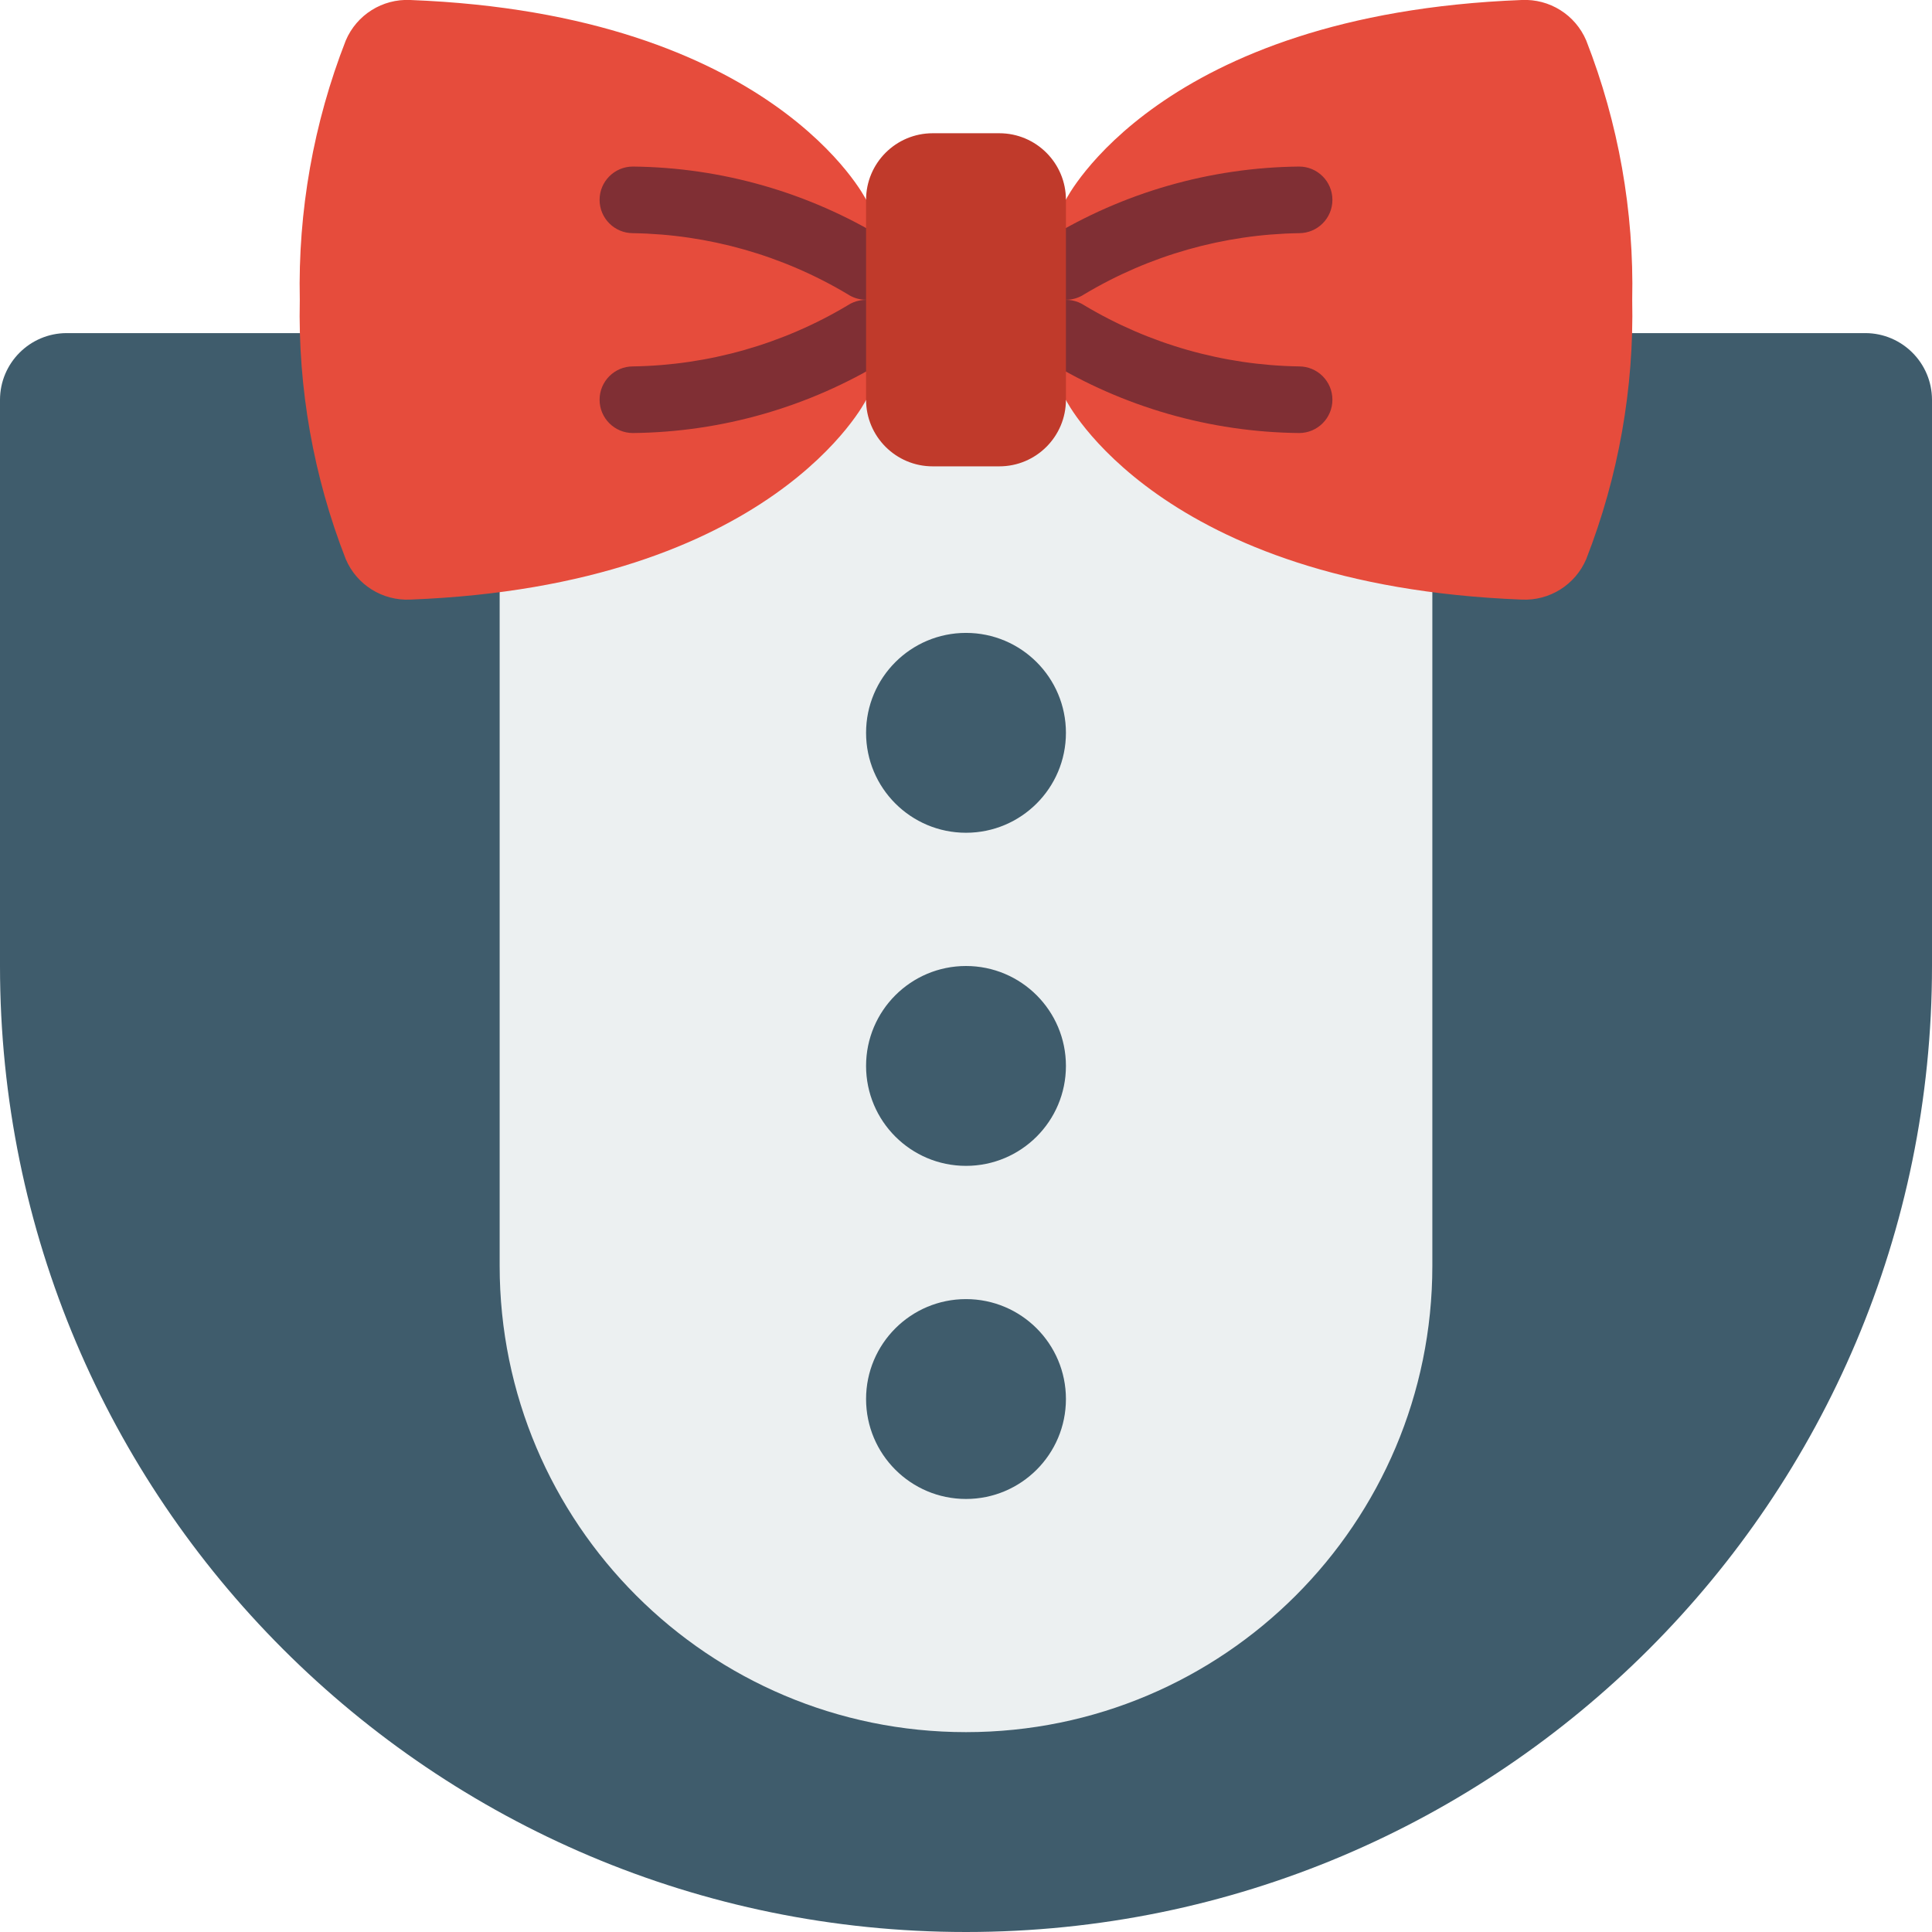
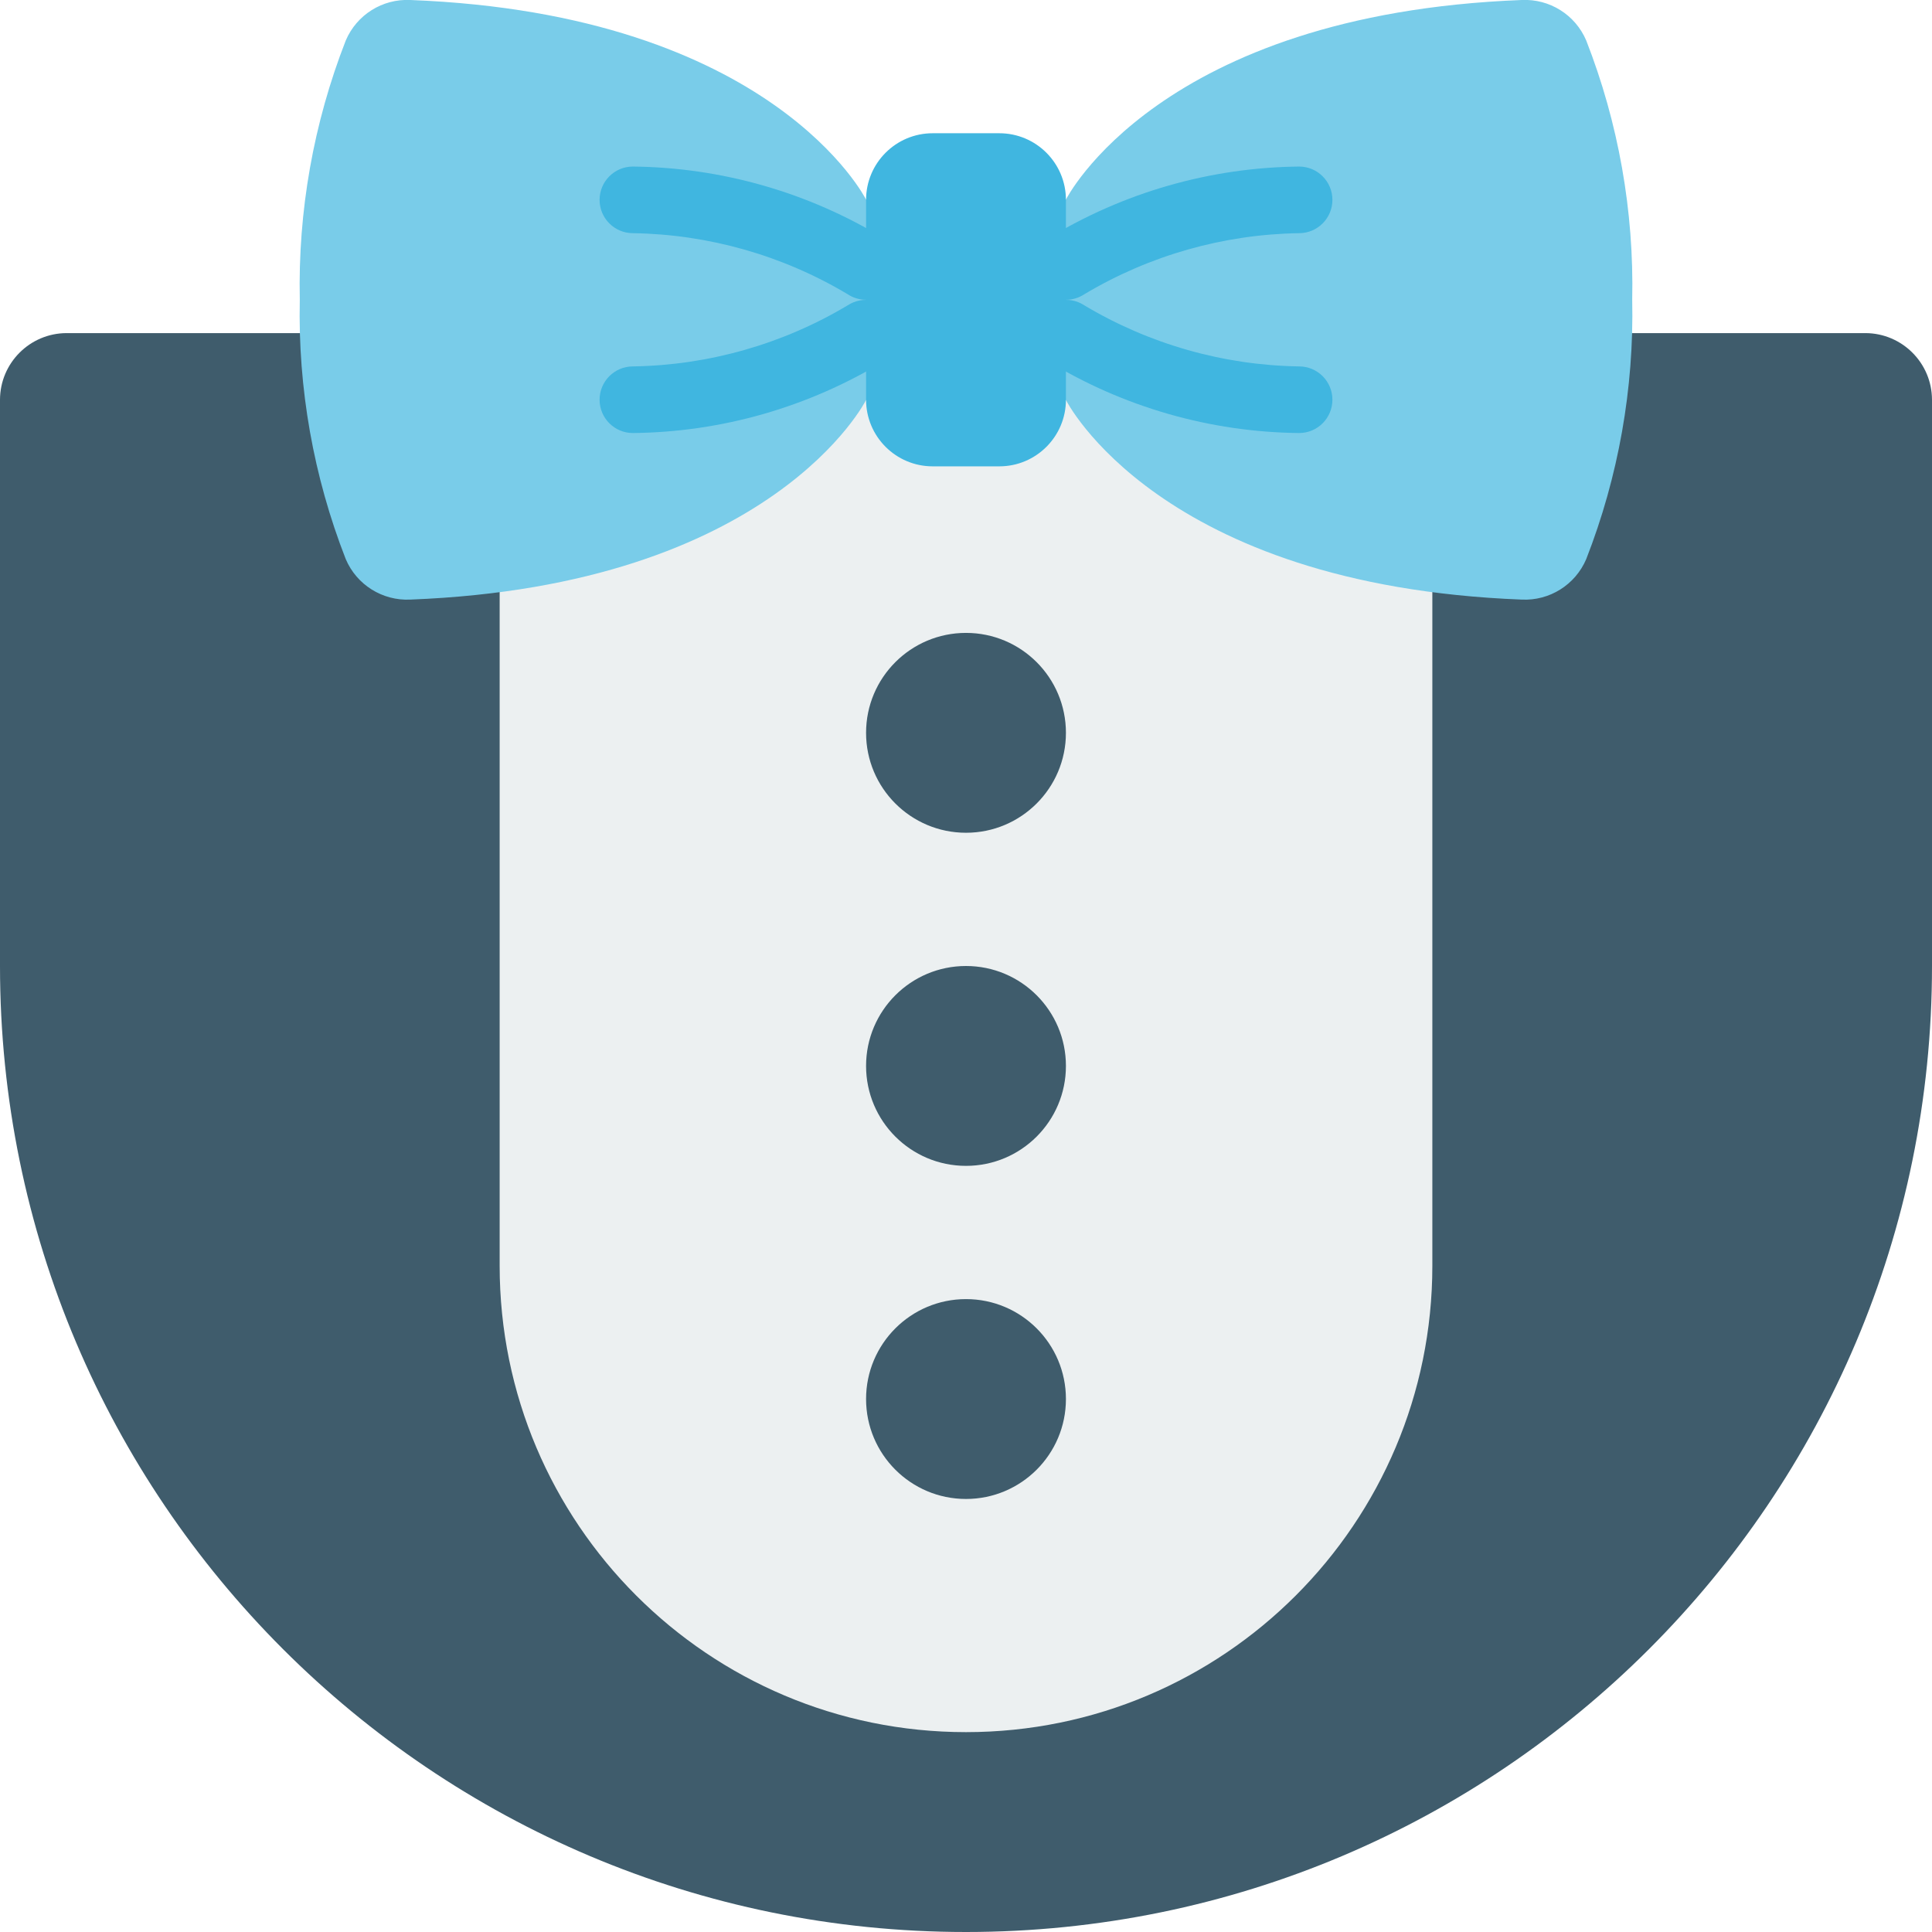
<svg xmlns="http://www.w3.org/2000/svg" height="40" viewBox="0 0 58 58" width="40">
  <g fill="none" fill-rule="evenodd">
    <g transform="translate(0 -1)">
      <path d="m48.98 11h7.02c1.103.003 1.997.897 2 2v17c0 16.016-12.984 29-29 29s-29-12.984-29-29v-17c.003-1.103.897-1.997 2-2z" fill="#3f5c6c" />
      <path d="m43 11v28c0 7.732-6.268 14-14 14s-14-6.268-14-14v-28z" fill="#ecf0f1" />
-       <path d="m32 6.992s2.778-5.571 13.681-5.992c.837-.041 1.611.444 1.939 1.216.968 2.478 1.437 5.124 1.38 7.784.057 2.66-.412 5.306-1.38 7.784-.328.772-1.102 1.257-1.939 1.216-10.903-.421-13.681-5.992-13.681-5.992h-6s-2.778 5.571-13.681 5.992c-.837.041-1.611-.443-1.939-1.214-.969-2.479-1.438-5.125-1.38-7.786-.057-2.66.412-5.306 1.38-7.784.328-.772 1.102-1.257 1.939-1.216 10.903.421 13.681 5.992 13.681 5.992z" fill="#e64c3c" />
-       <g fill="#802f34">
+       <path d="m32 6.992s2.778-5.571 13.681-5.992c.837-.041 1.611.444 1.939 1.216.968 2.478 1.437 5.124 1.38 7.784.057 2.66-.412 5.306-1.38 7.784-.328.772-1.102 1.257-1.939 1.216-10.903-.421-13.681-5.992-13.681-5.992h-6s-2.778 5.571-13.681 5.992c-.837.041-1.611-.443-1.939-1.214-.969-2.479-1.438-5.125-1.38-7.786-.057-2.66.412-5.306 1.38-7.784.328-.772 1.102-1.257 1.939-1.216 10.903.421 13.681 5.992 13.681 5.992z" fill="#79CCE9" />
+       <g fill="#40B6E0">
        <path d="m39 14c-2.668-.028-5.278-.777-7.555-2.168-.456-.307-.579-.926-.274-1.384.305-.458.922-.584 1.382-.281 1.951 1.166 4.174 1.798 6.447 1.833.552 0 1 .448 1 1s-.448 1-1 1z" />
        <path d="m32 10c-.44 0-.829-.288-.957-.709-.128-.421.034-.877.4-1.122 2.277-1.392 4.888-2.141 7.557-2.169.552 0 1 .448 1 1s-.448 1-1 1c-2.273.035-4.496.667-6.447 1.833-.164.109-.356.167-.553.167z" />
        <path d="m26 10c-.196 0-.389-.058-.552-.167-1.951-1.166-4.175-1.798-6.448-1.833-.552 0-1-.448-1-1s.448-1 1-1c2.668.028 5.278.777 7.555 2.168.367.244.53.7.402 1.122-.128.422-.517.71-.957.71z" />
        <path d="m19 14c-.552 0-1-.448-1-1s.448-1 1-1c2.273-.035 4.496-.667 6.447-1.833.46-.302 1.077-.177 1.382.281.305.458.182 1.076-.274 1.384-2.277 1.391-4.887 2.14-7.555 2.168z" />
      </g>
      <circle cx="29" cy="23" fill="#3f5c6c" r="3" />
      <circle cx="29" cy="33" fill="#3f5c6c" r="3" />
      <circle cx="29" cy="43" fill="#3f5c6c" r="3" />
-       <rect fill="#c03a2b" height="10" rx="2" width="6" x="26" y="5" />
+       <rect fill="#40B6E0" height="10" rx="2" width="6" x="26" y="5" />
    </g>
  </g>
</svg>
